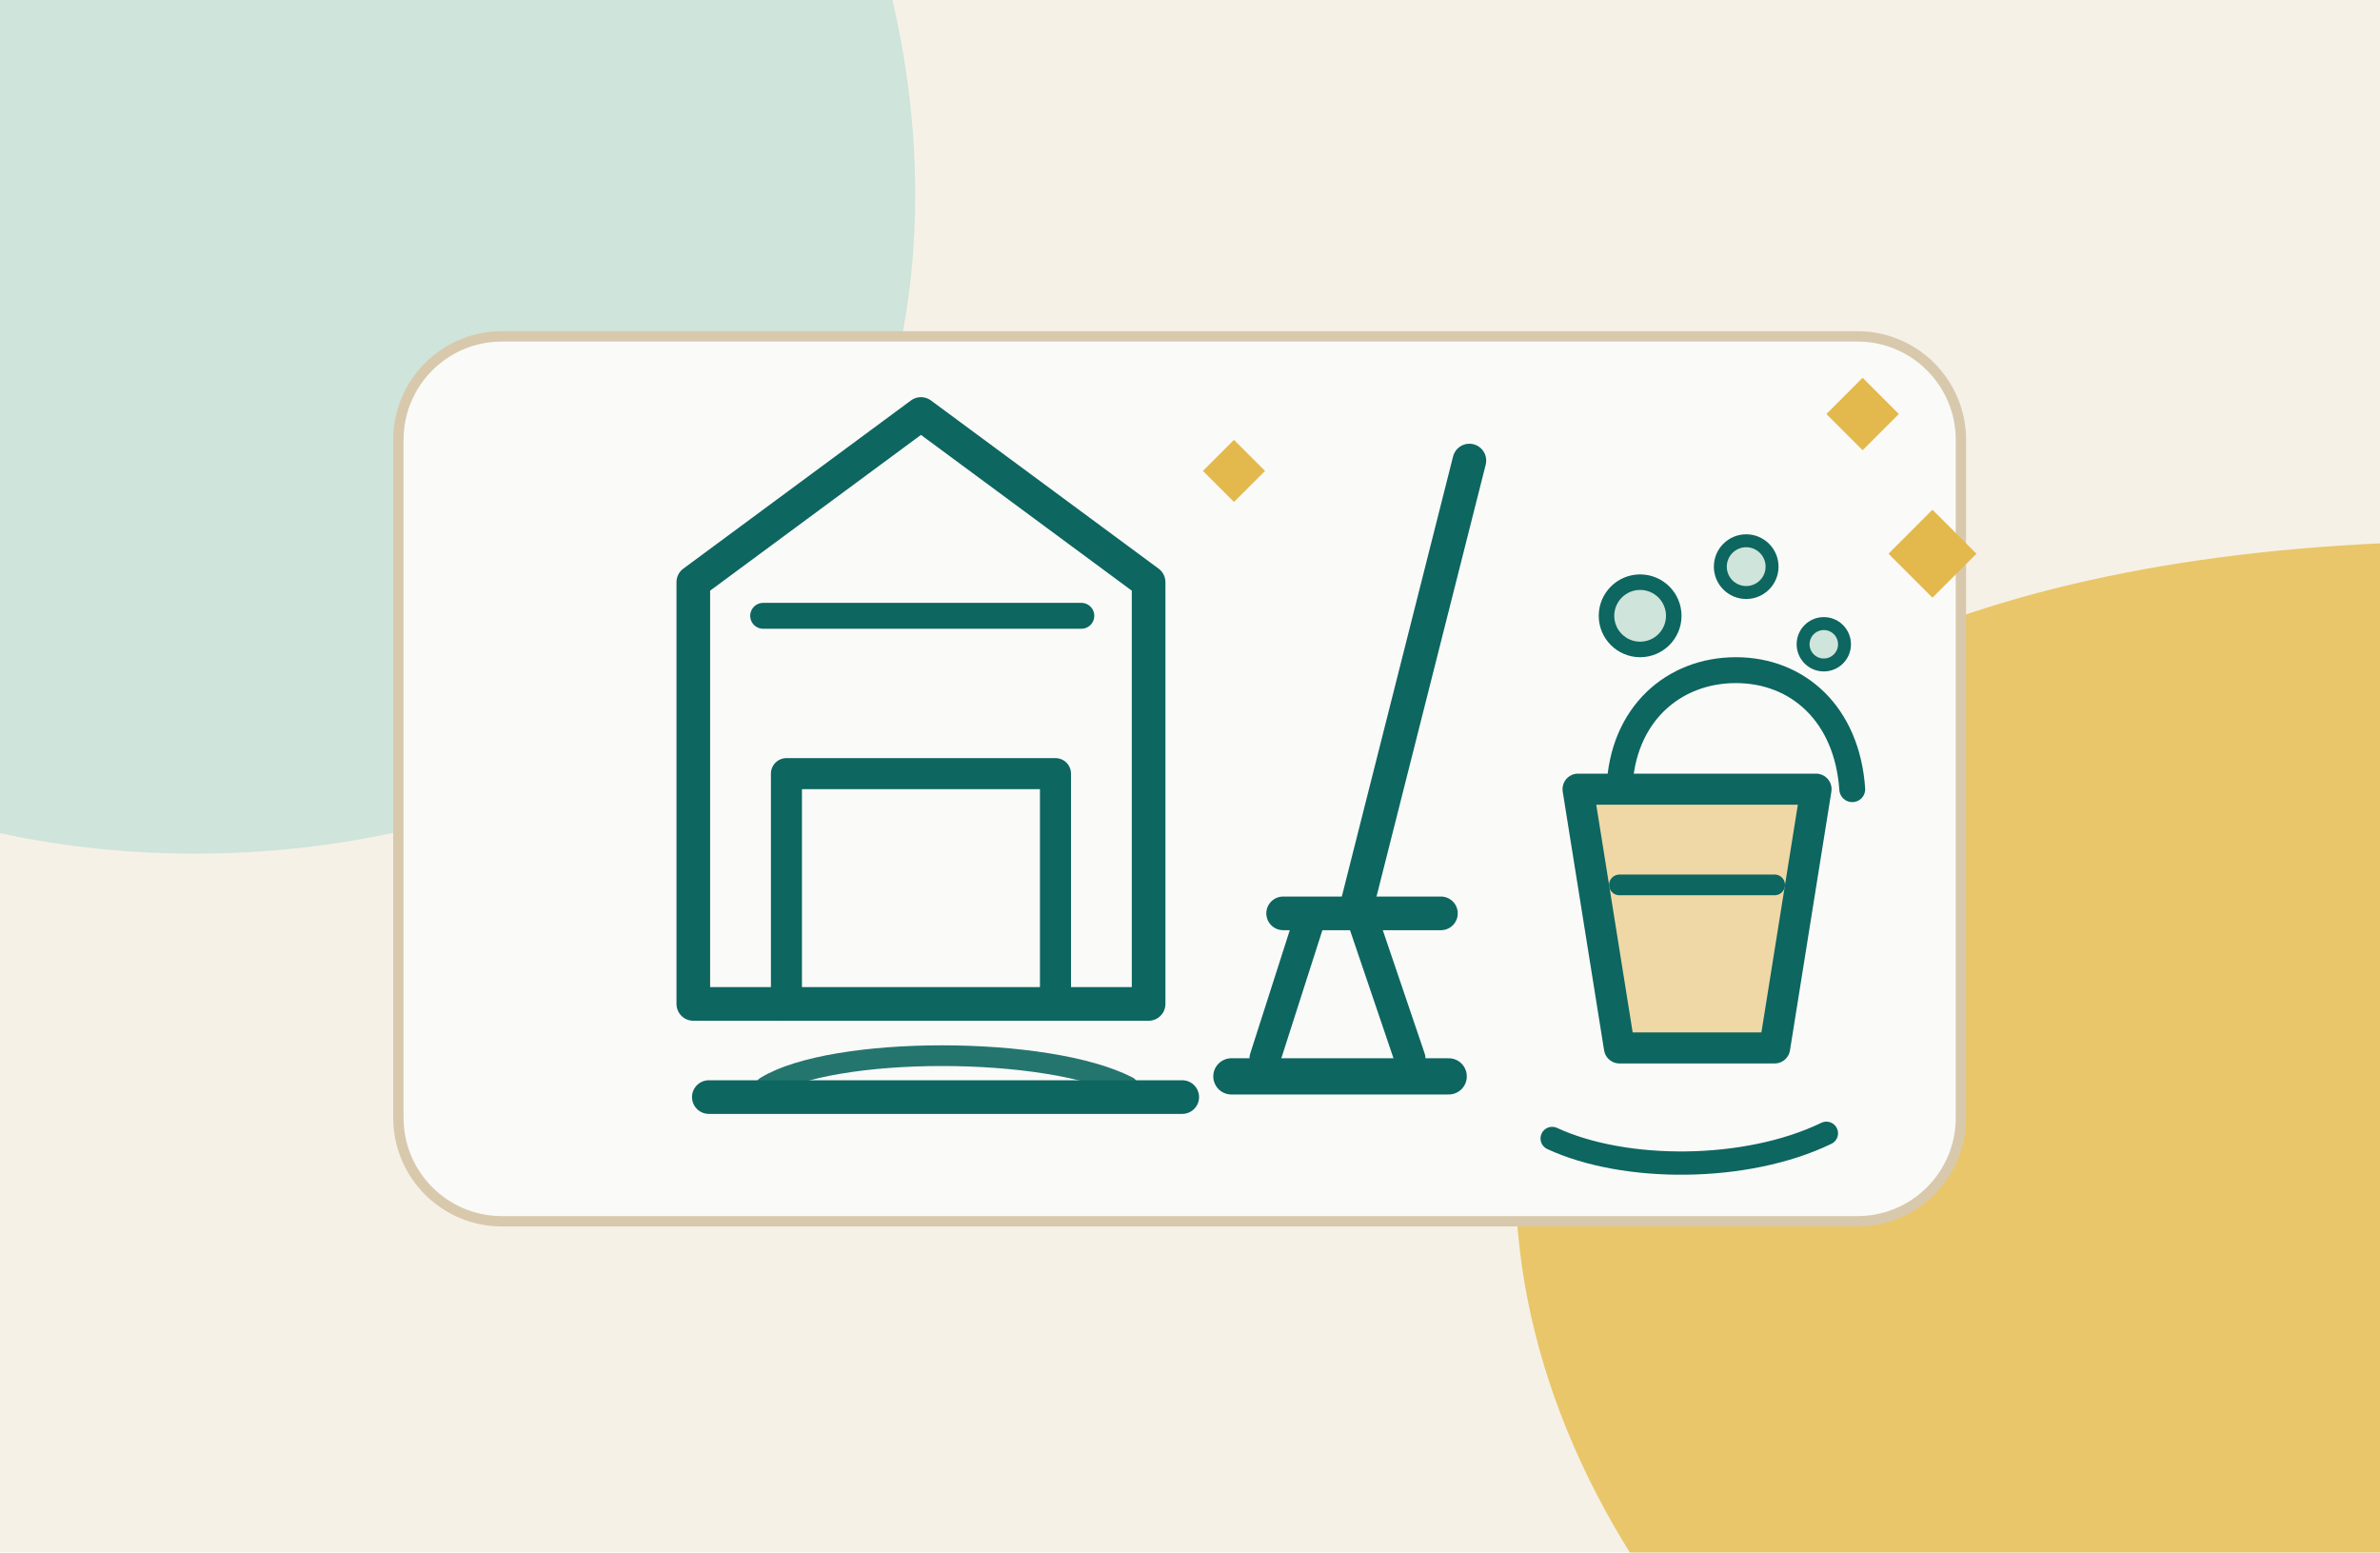
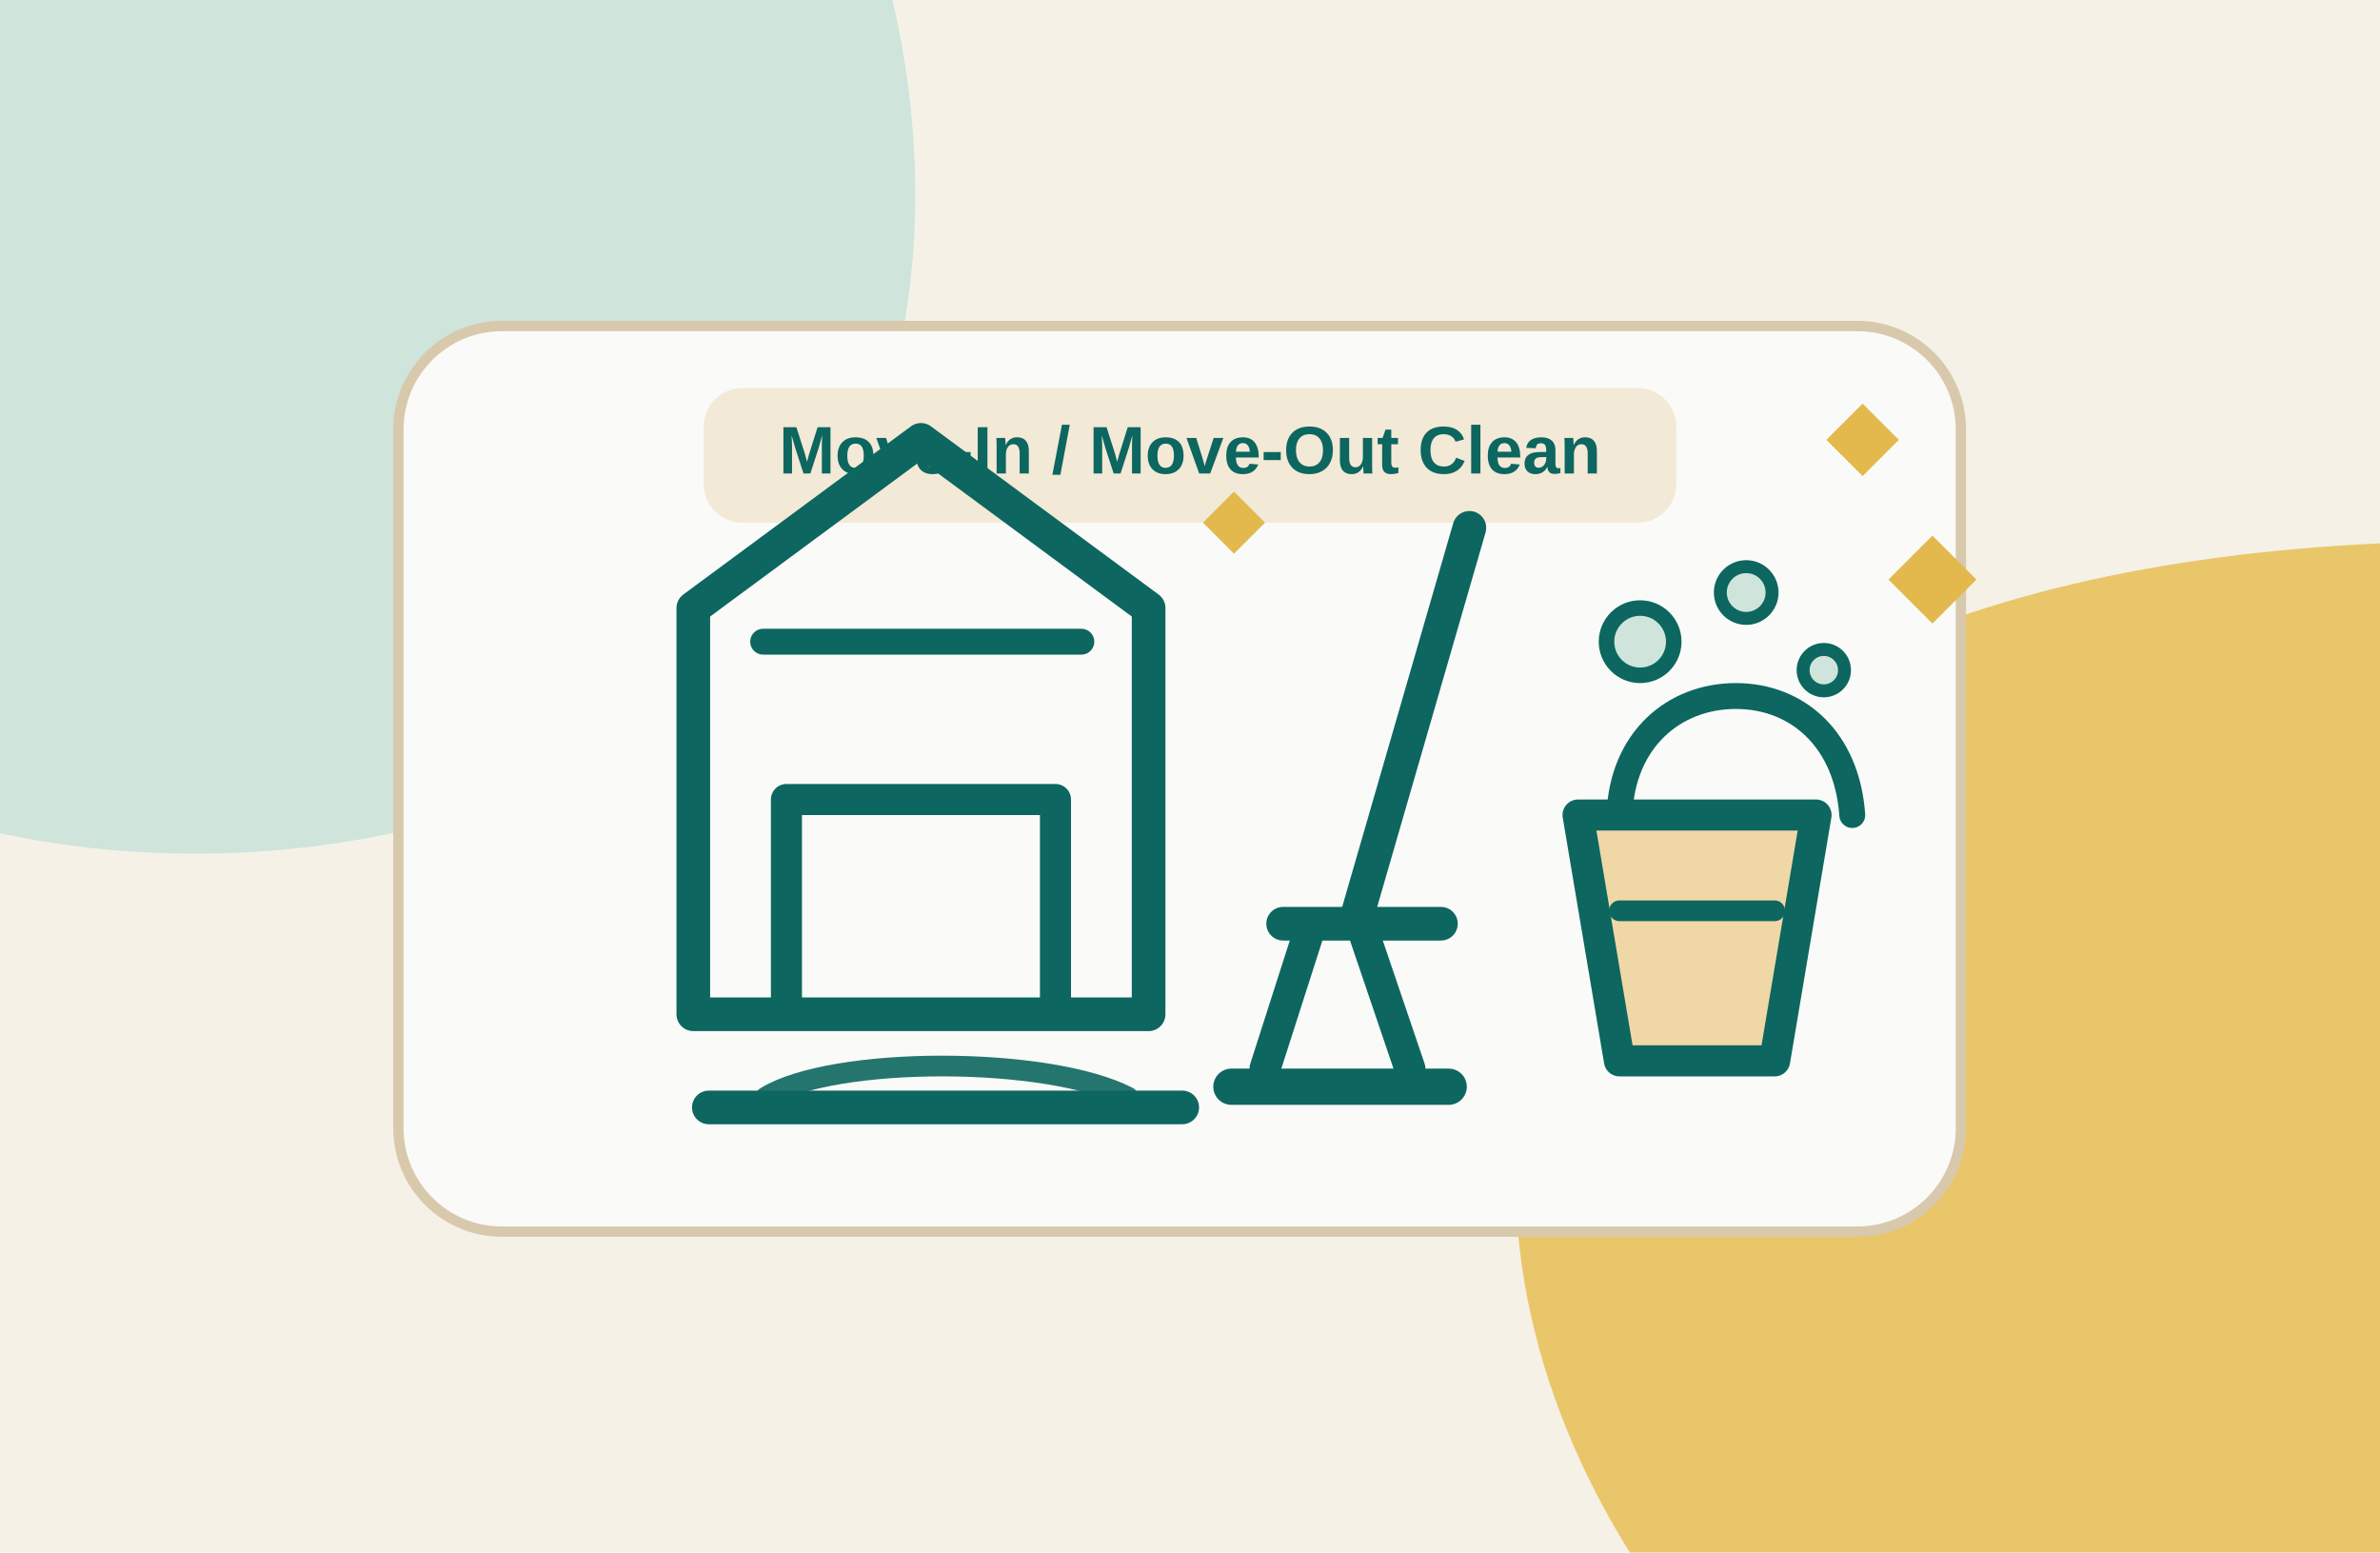
<svg xmlns="http://www.w3.org/2000/svg" width="920" height="600" viewBox="0 0 920 600" fill="none">
  <rect width="920" height="600" fill="#F6F1E7" />
  <path d="M0 0H345C365 86 352 177 295 243C228 321 101 344 0 322V0Z" fill="#CFE4DB" />
  <path d="M920 210V600H630C592 539 575 468 593 397C624 278 748 218 920 210Z" fill="#E9C669" />
-   <rect x="154" y="130" width="604" height="342" rx="40" fill="#FAFAF8" stroke="#D8C9AD" stroke-width="4" />
-   <path d="M268 288V225L356 160L444 225V388H268V288Z" stroke="#0D6660" stroke-width="13" stroke-linecap="round" stroke-linejoin="round" />
-   <path d="M304 388V299H408V388" stroke="#0D6660" stroke-width="12" stroke-linecap="round" stroke-linejoin="round" />
-   <path d="M295 238H418" stroke="#0D6660" stroke-width="10" stroke-linecap="round" />
-   <path d="M274 424H457" stroke="#0D6660" stroke-width="13" stroke-linecap="round" />
-   <path d="M296 420C322 404 405 404 436 420" stroke="#0D6660" stroke-width="8" stroke-linecap="round" opacity=".9" />
-   <path d="M568 178L524 352" stroke="#0D6660" stroke-width="13" stroke-linecap="round" />
-   <path d="M496 353H557" stroke="#0D6660" stroke-width="13" stroke-linecap="round" />
-   <path d="M506 356L489 409" stroke="#0D6660" stroke-width="12" stroke-linecap="round" />
-   <path d="M527 356L545 409" stroke="#0D6660" stroke-width="12" stroke-linecap="round" />
-   <path d="M476 416H560" stroke="#0D6660" stroke-width="14" stroke-linecap="round" />
-   <path d="M610 305H702L686 405H626L610 305Z" fill="#EFD8A5" stroke="#0D6660" stroke-width="12" stroke-linejoin="round" />
-   <path d="M626 305C627 276 647 259 671 259C695 259 714 276 716 305" stroke="#0D6660" stroke-width="10" stroke-linecap="round" />
-   <path d="M626 342H686" stroke="#0D6660" stroke-width="8" stroke-linecap="round" />
-   <circle cx="634" cy="238" r="13" fill="#CFE4DB" stroke="#0D6660" stroke-width="6" />
-   <circle cx="675" cy="219" r="10" fill="#CFE4DB" stroke="#0D6660" stroke-width="5" />
-   <circle cx="705" cy="249" r="8" fill="#CFE4DB" stroke="#0D6660" stroke-width="5" />
-   <path d="M706 160L720 174L734 160L720 146L706 160Z" fill="#E3B84D" />
-   <path d="M730 214L747 231L764 214L747 197L730 214Z" fill="#E3B84D" />
-   <path d="M465 182L477 194L489 182L477 170L465 182Z" fill="#E3B84D" />
-   <path d="M600 440C628 453 675 453 706 438" stroke="#0D6660" stroke-width="9" stroke-linecap="round" />
+   <rect x="154" y="126" width="604" height="350" rx="40" fill="#FAFAF8" stroke="#D8C9AD" stroke-width="4" />
+   <rect x="272" y="150" width="376" height="52" rx="15" fill="#F2E9D6" />
+   <text x="460" y="183" text-anchor="middle" font-family="Arial, Helvetica, sans-serif" font-size="26" font-weight="900" fill="#0D6660">Move-In / Move-Out Clean</text>
+   <path d="M268 298V235L356 170L444 235V392H268V298Z" stroke="#0D6660" stroke-width="13" stroke-linecap="round" stroke-linejoin="round" />
+   <path d="M304 392V309H408V392" stroke="#0D6660" stroke-width="12" stroke-linecap="round" stroke-linejoin="round" />
+   <path d="M295 248H418" stroke="#0D6660" stroke-width="10" stroke-linecap="round" />
+   <path d="M274 428H457" stroke="#0D6660" stroke-width="13" stroke-linecap="round" />
+   <path d="M296 424C322 408 405 408 436 424" stroke="#0D6660" stroke-width="8" stroke-linecap="round" opacity=".9" />
+   <path d="M568 204L524 356" stroke="#0D6660" stroke-width="13" stroke-linecap="round" />
+   <path d="M496 357H557" stroke="#0D6660" stroke-width="13" stroke-linecap="round" />
+   <path d="M506 360L489 413" stroke="#0D6660" stroke-width="12" stroke-linecap="round" />
+   <path d="M527 360L545 413" stroke="#0D6660" stroke-width="12" stroke-linecap="round" />
+   <path d="M476 420H560" stroke="#0D6660" stroke-width="14" stroke-linecap="round" />
+   <path d="M610 315H702L686 410H626L610 315Z" fill="#EFD8A5" stroke="#0D6660" stroke-width="12" stroke-linejoin="round" />
+   <path d="M626 315C627 286 647 269 671 269C695 269 714 286 716 315" stroke="#0D6660" stroke-width="10" stroke-linecap="round" />
+   <path d="M626 352H686" stroke="#0D6660" stroke-width="8" stroke-linecap="round" />
+   <circle cx="634" cy="248" r="13" fill="#CFE4DB" stroke="#0D6660" stroke-width="6" />
+   <circle cx="675" cy="229" r="10" fill="#CFE4DB" stroke="#0D6660" stroke-width="5" />
+   <circle cx="705" cy="259" r="8" fill="#CFE4DB" stroke="#0D6660" stroke-width="5" />
+   <path d="M706 170L720 184L734 170L720 156L706 170Z" fill="#E3B84D" />
+   <path d="M730 224L747 241L764 224L747 207L730 224Z" fill="#E3B84D" />
+   <path d="M465 202L477 214L489 202L477 190L465 202Z" fill="#E3B84D" />
</svg>
